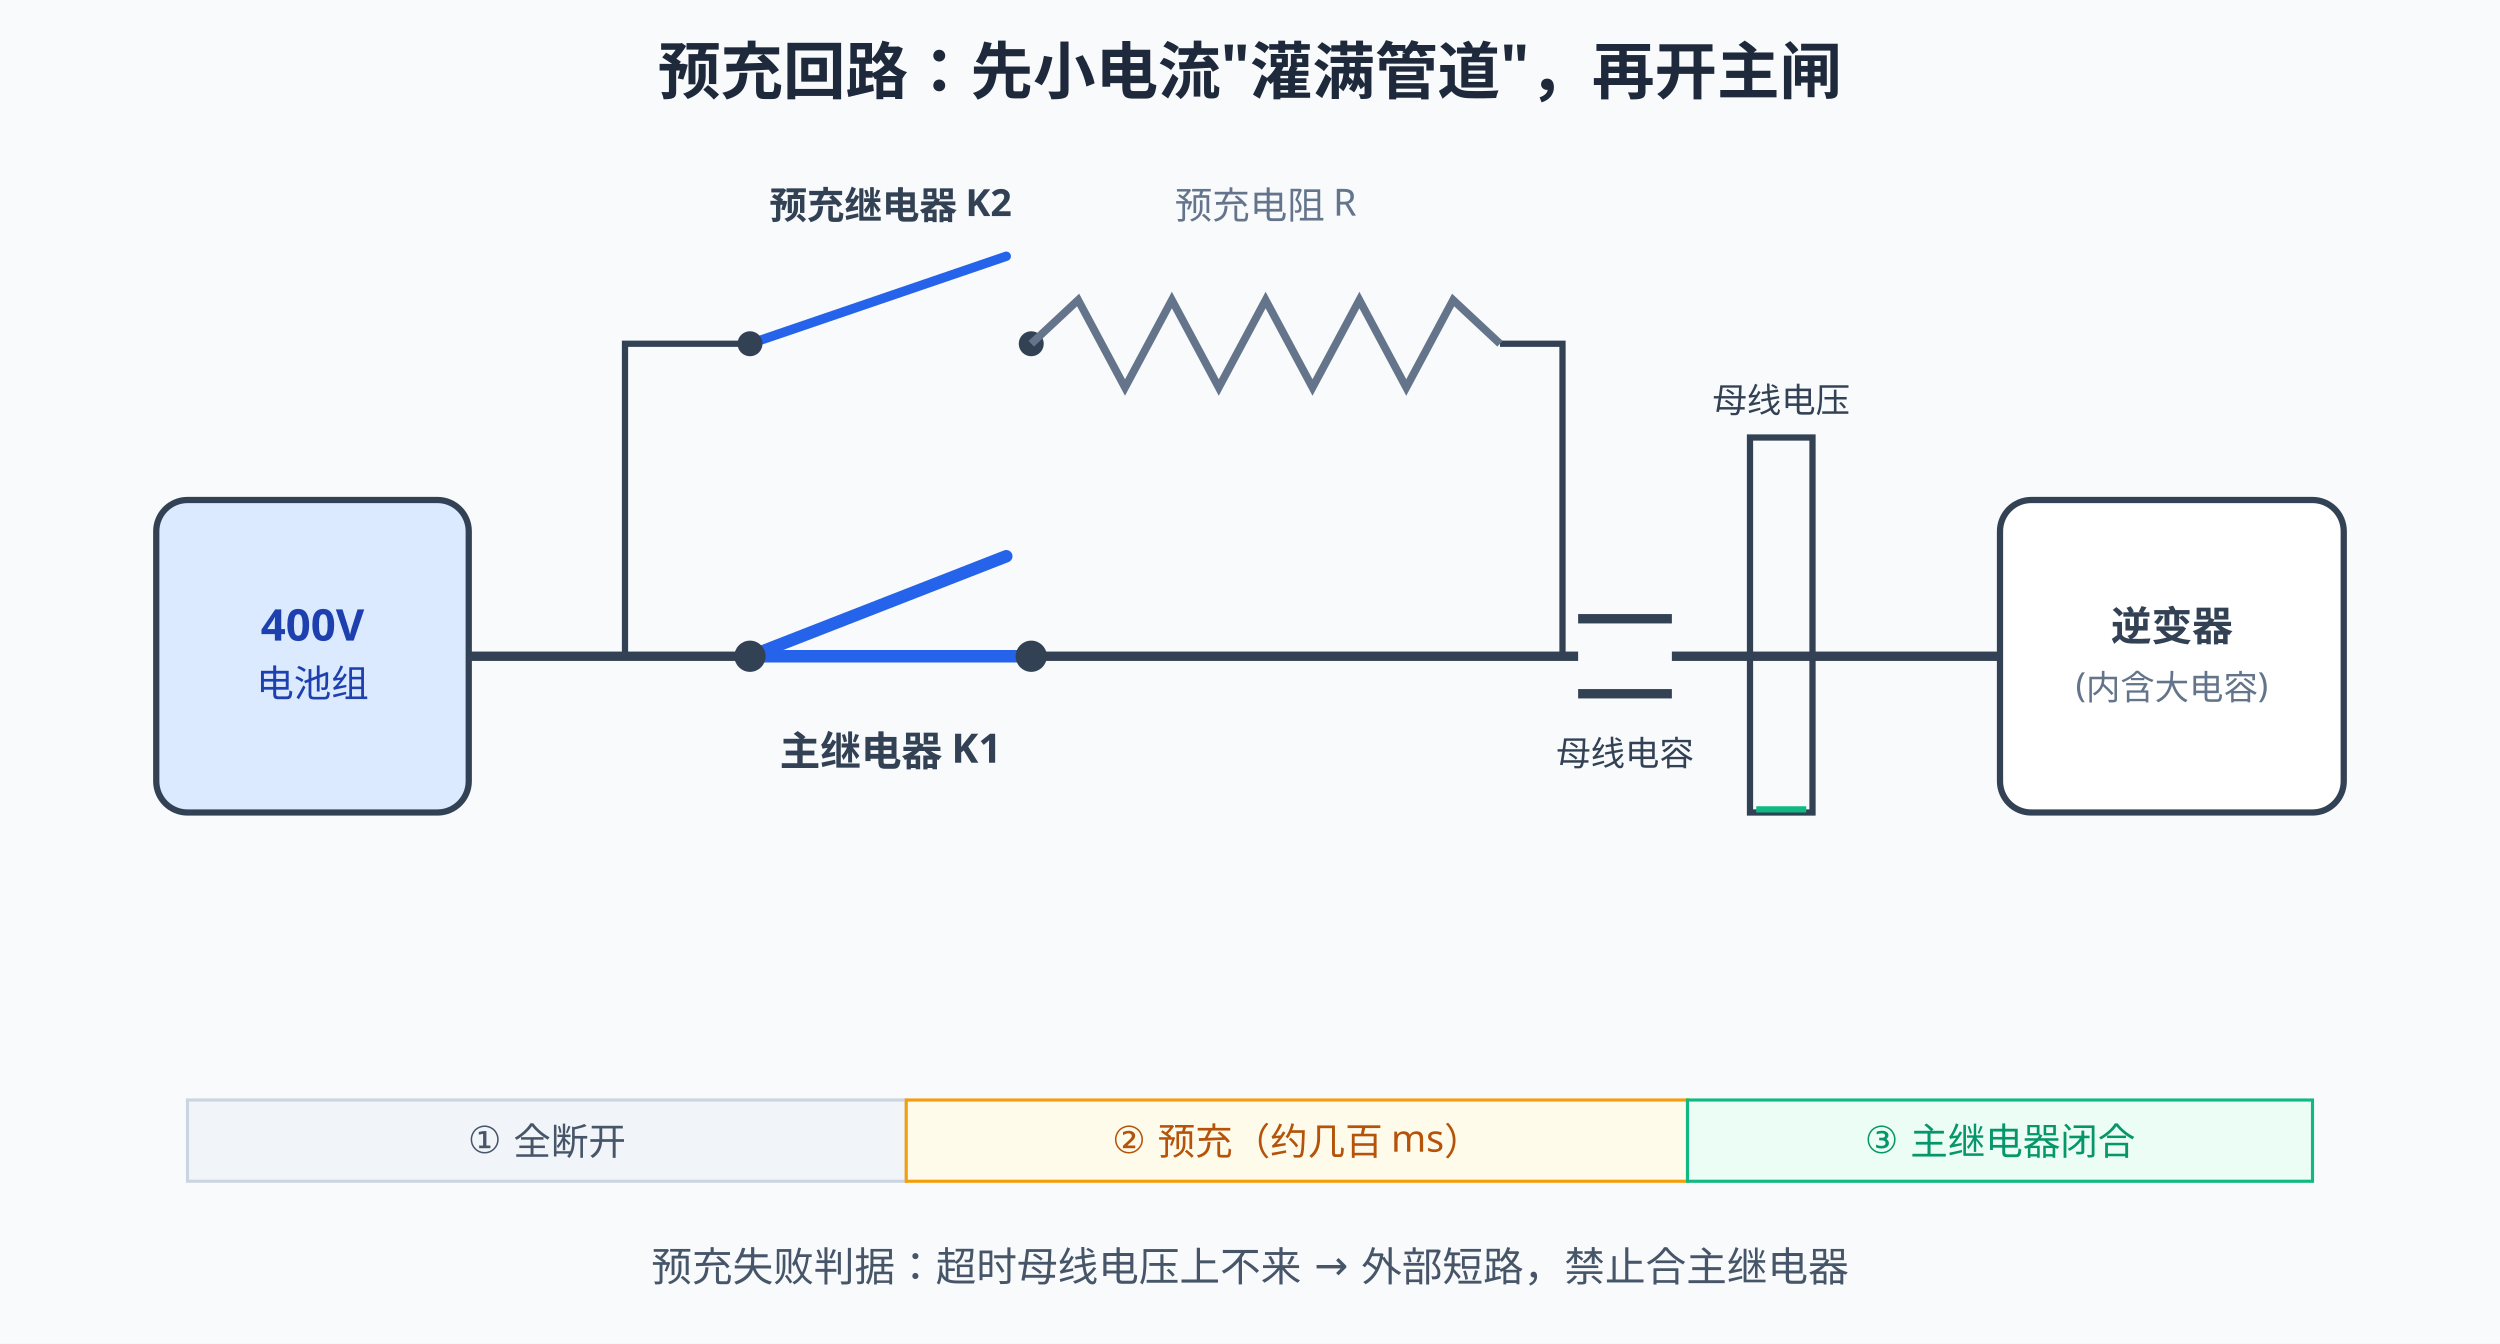
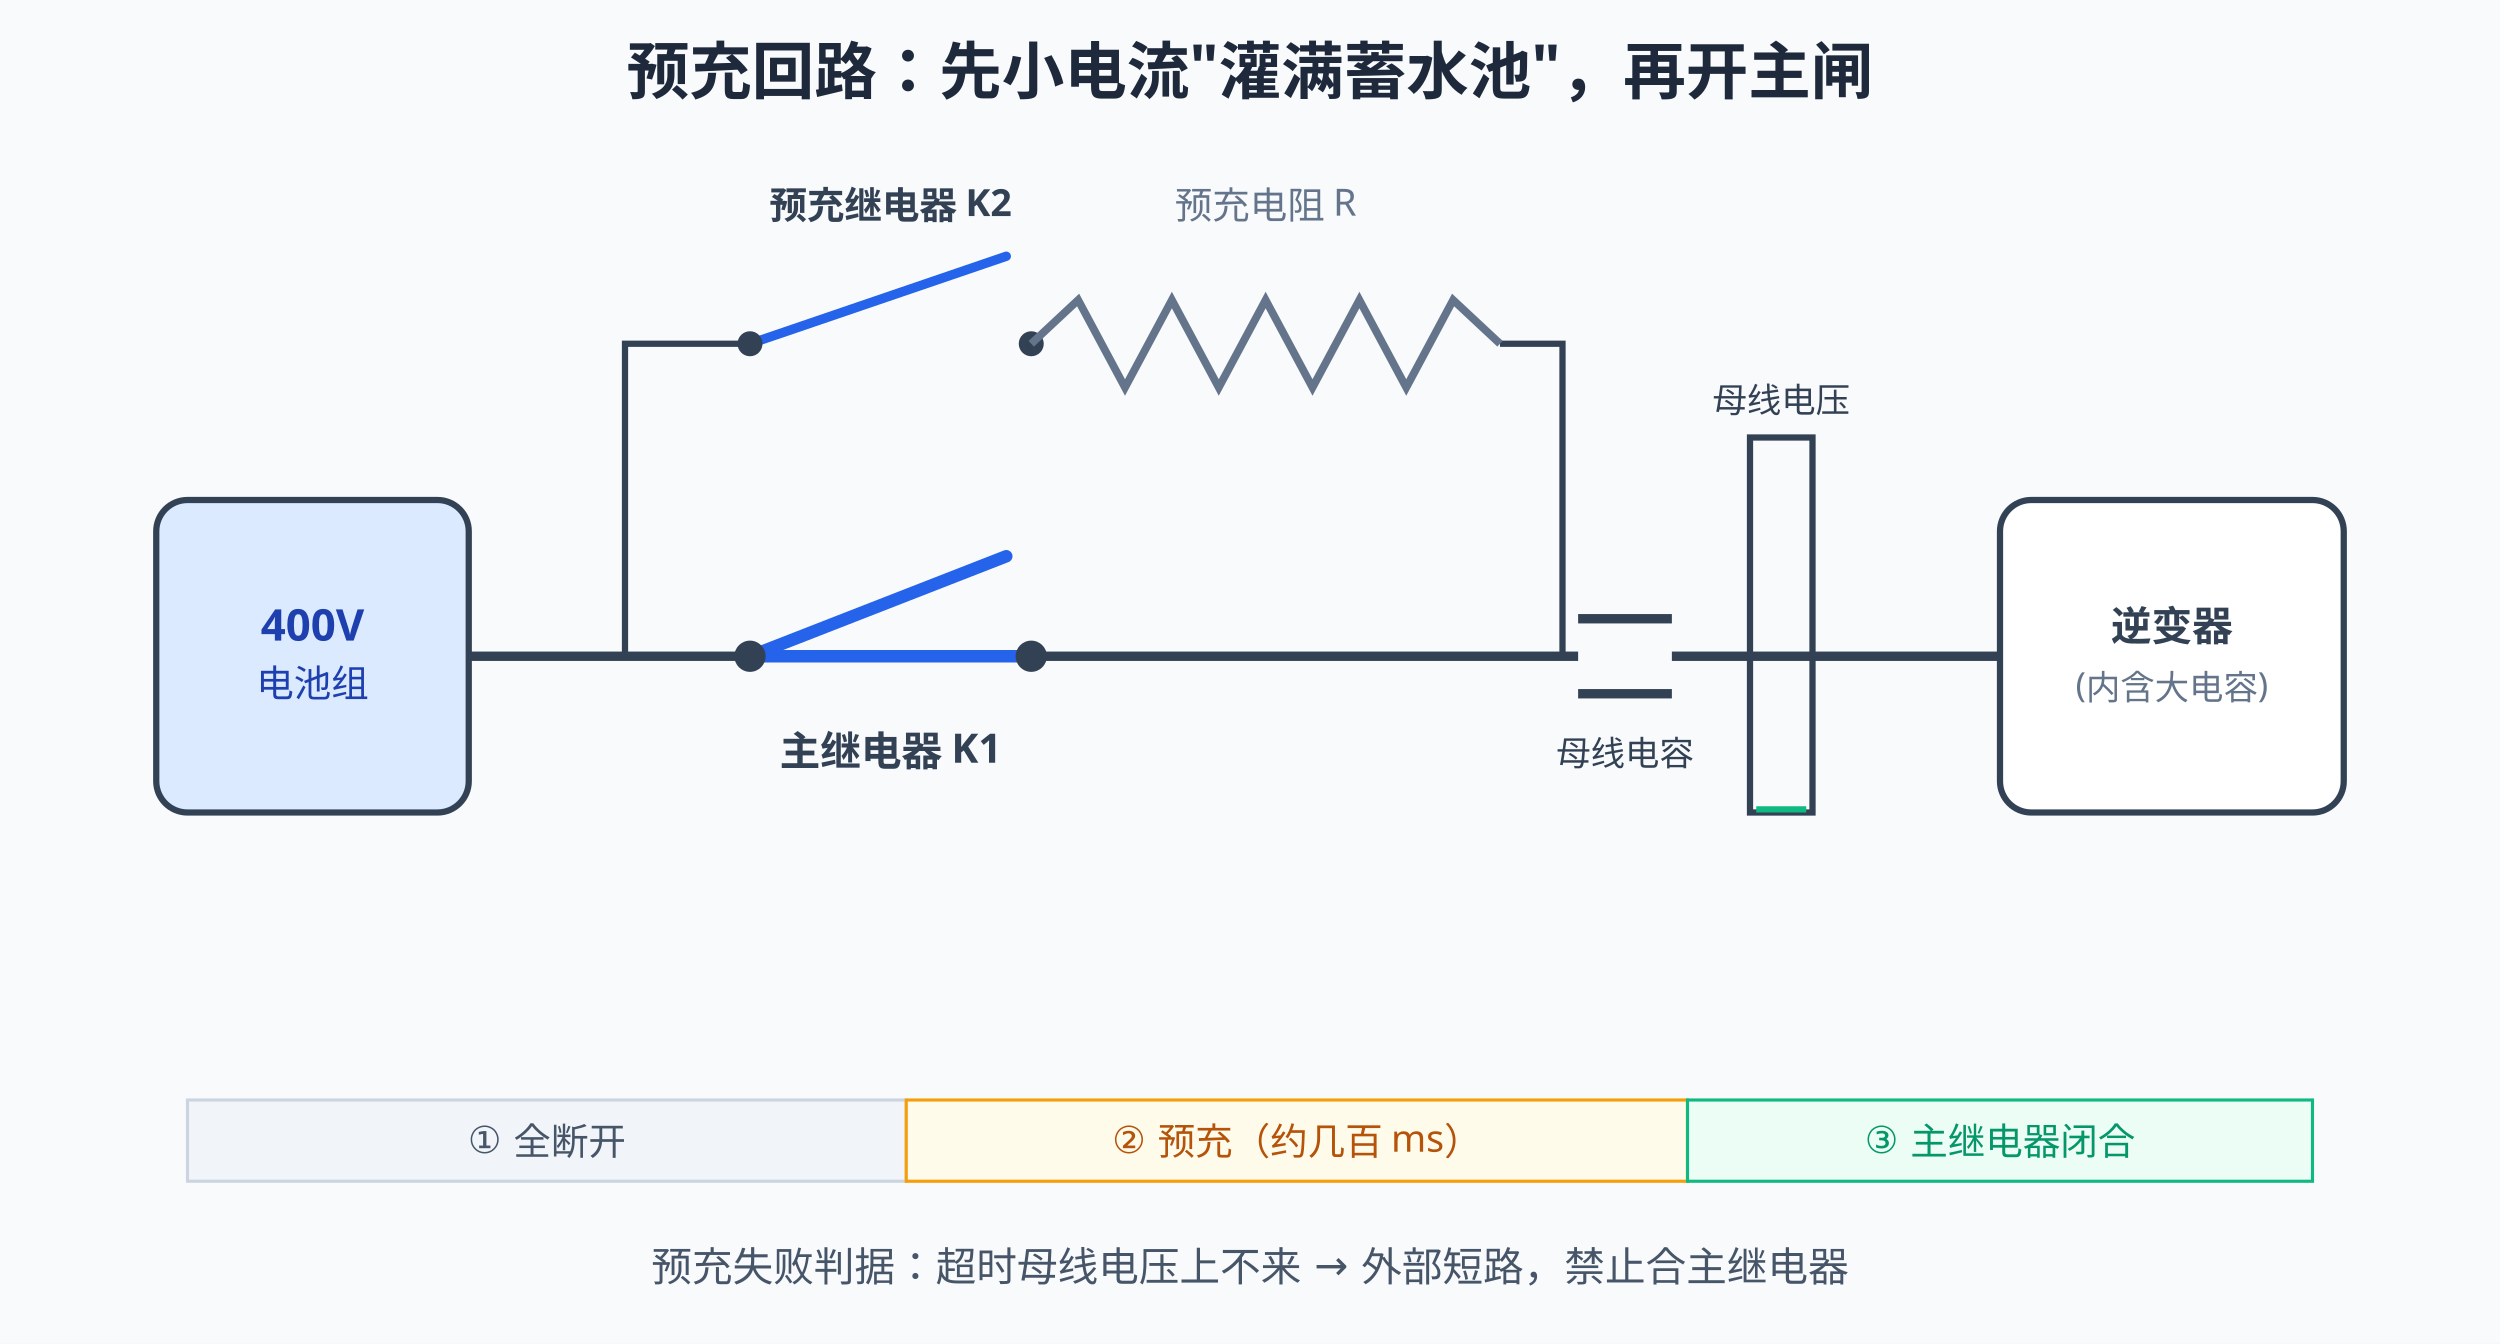
<svg xmlns="http://www.w3.org/2000/svg" width="800" height="430" viewBox="0 0 800 430">
  <rect width="800" height="430" fill="#f8fafc" />
  <style>
  text{font-family:"Segoe UI","Microsoft YaHei",sans-serif;}
  /* 深色模式：GitHub 深色主题下对调底色与文字色，只覆盖配色，不动几何与动画。
     stroke="#fff" 保持白色——那是彩色徽标上的勾选，不在覆盖范围内。 */
  @media (prefers-color-scheme: dark){
  rect[fill="#f8fafc"]{fill:#0f172a}
  rect[fill="#fff"]{fill:#1e293b}
  [fill="#f1f5f9"]{fill:#1e293b}
  [stroke="#f1f5f9"]{stroke:#1e293b}
  [fill="#e2e8f0"]{fill:#334155}
  [stroke="#e2e8f0"]{stroke:#334155}
  [fill="#cbd5e1"]{fill:#475569}
  [stroke="#cbd5e1"]{stroke:#475569}
  [fill="#64748b"]{fill:#94a3b8}
  [stroke="#64748b"]{stroke:#94a3b8}
  [fill="#475569"]{fill:#cbd5e1}
  [stroke="#475569"]{stroke:#cbd5e1}
  [fill="#334155"]{fill:#e2e8f0}
  [stroke="#334155"]{stroke:#e2e8f0}
  [fill="#1e293b"]{fill:#f1f5f9}
  [stroke="#1e293b"]{stroke:#f1f5f9}
  [fill="#dbeafe"]{fill:#1e3a8a}
  [stroke="#dbeafe"]{stroke:#1e3a8a}
  [fill="#eff6ff"]{fill:#172554}
  [stroke="#eff6ff"]{stroke:#172554}
  [fill="#bfdbfe"]{fill:#1e40af}
  [stroke="#bfdbfe"]{stroke:#1e40af}
  [fill="#1d4ed8"]{fill:#60a5fa}
  [stroke="#1d4ed8"]{stroke:#60a5fa}
  [fill="#1e40af"]{fill:#93c5fd}
  [stroke="#1e40af"]{stroke:#93c5fd}
  [fill="#2563eb"]{fill:#60a5fa}
  [stroke="#2563eb"]{stroke:#60a5fa}
  [fill="#3b82f6"]{fill:#60a5fa}
  [stroke="#3b82f6"]{stroke:#60a5fa}
  [fill="#ecfdf5"]{fill:#022c22}
  [stroke="#ecfdf5"]{stroke:#022c22}
  [fill="#a7f3d0"]{fill:#065f46}
  [stroke="#a7f3d0"]{stroke:#065f46}
  [fill="#86efac"]{fill:#166534}
  [stroke="#86efac"]{stroke:#166534}
  [fill="#065f46"]{fill:#6ee7b7}
  [stroke="#065f46"]{stroke:#6ee7b7}
  [fill="#059669"]{fill:#34d399}
  [stroke="#059669"]{stroke:#34d399}
  [fill="#fef2f2"]{fill:#450a0a}
  [stroke="#fef2f2"]{stroke:#450a0a}
  [fill="#fecaca"]{fill:#7f1d1d}
  [stroke="#fecaca"]{stroke:#7f1d1d}
  [fill="#fca5a5"]{fill:#b91c1c}
  [stroke="#fca5a5"]{stroke:#b91c1c}
  [fill="#991b1b"]{fill:#fca5a5}
  [stroke="#991b1b"]{stroke:#fca5a5}
  [fill="#dc2626"]{fill:#f87171}
  [stroke="#dc2626"]{stroke:#f87171}
  [fill="#fffbeb"]{fill:#451a03}
  [stroke="#fffbeb"]{stroke:#451a03}
  [fill="#fef3c7"]{fill:#78350f}
  [stroke="#fef3c7"]{stroke:#78350f}
  [fill="#92400e"]{fill:#fcd34d}
  [stroke="#92400e"]{stroke:#fcd34d}
  [fill="#b45309"]{fill:#fbbf24}
  [stroke="#b45309"]{stroke:#fbbf24}
  }
</style>
-   <text x="400" y="30" text-anchor="middle" font-size="20" font-weight="bold" fill="#1e293b">预充回路：先小电流"灌满管道"，再开主闸</text>
+   <text x="400" y="30" text-anchor="middle" font-size="20" font-weight="bold" fill="#1e293b">预充回路：先小电流"灌满蓄水池"，再开主闸</text>
  <rect x="50" y="160" width="100" height="100" rx="10" fill="#dbeafe" stroke="#334155" stroke-width="2" />
  <text x="100" y="205" text-anchor="middle" font-size="14" font-weight="bold" fill="#1e40af">400V</text>
  <text x="100" y="223" text-anchor="middle" font-size="12" fill="#1e40af">电池组</text>
  <line x1="150" y1="210" x2="240" y2="210" stroke="#334155" stroke-width="3" />
  <line x1="330" y1="210" x2="505" y2="210" stroke="#334155" stroke-width="3" />
  <line x1="535" y1="210" x2="640" y2="210" stroke="#334155" stroke-width="3" />
  <g>
    <animate attributeName="opacity" values="0;0;1;1" keyTimes="0;0.62;0.65;1" dur="10s" repeatCount="indefinite" />
    <line x1="240" y1="210" x2="330" y2="210" stroke="#2563eb" stroke-width="4" />
  </g>
  <g>
    <animate attributeName="opacity" values="1;1;0;0" keyTimes="0;0.62;0.65;1" dur="10s" repeatCount="indefinite" />
    <line x1="240" y1="210" x2="322" y2="178" stroke="#2563eb" stroke-width="4" stroke-linecap="round" />
  </g>
  <circle cx="240" cy="210" r="5" fill="#334155" />
  <circle cx="330" cy="210" r="5" fill="#334155" />
  <text x="285" y="245" text-anchor="middle" font-size="13" font-weight="bold" fill="#334155">主继电器 K1</text>
  <path d="M200,210 V110 H240" fill="none" stroke="#334155" stroke-width="2" />
  <path d="M480,110 H500 V210" fill="none" stroke="#334155" stroke-width="2" />
  <g opacity="0">
    <animate attributeName="opacity" values="0;0;1;1;0;0" keyTimes="0;0.30;0.32;0.62;0.65;1" dur="10s" repeatCount="indefinite" />
    <line x1="240" y1="110" x2="330" y2="110" stroke="#2563eb" stroke-width="3" />
  </g>
  <g>
    <animate attributeName="opacity" values="1;1;0;0;1;1" keyTimes="0;0.30;0.32;0.62;0.65;1" dur="10s" repeatCount="indefinite" />
    <line x1="240" y1="110" x2="322" y2="82" stroke="#2563eb" stroke-width="3" stroke-linecap="round" />
  </g>
  <circle cx="240" cy="110" r="4" fill="#334155" />
  <circle cx="330" cy="110" r="4" fill="#334155" />
  <text x="285" y="70" text-anchor="middle" font-size="12" font-weight="bold" fill="#334155">预充继电器 K2</text>
  <polyline points="330,110 345,96 360,124 375,96 390,124 405,96 420,124 435,96 450,124 465,96 480,110" fill="none" stroke="#64748b" stroke-width="2.5">
    <animate attributeName="stroke" values="#94a3b8;#fbbf24;#fbbf24;#94a3b8" keyTimes="0;0.32;0.60;1" dur="10s" repeatCount="indefinite" />
  </polyline>
  <text x="405" y="70" text-anchor="middle" font-size="12" fill="#64748b">预充电阻 R</text>
  <line x1="505" y1="198" x2="535" y2="198" stroke="#334155" stroke-width="3" />
  <line x1="505" y1="222" x2="535" y2="222" stroke="#334155" stroke-width="3" />
  <text x="520" y="245" text-anchor="middle" font-size="11" fill="#334155">母线电容</text>
  <rect x="640" y="160" width="110" height="100" rx="10" fill="#fff" stroke="#334155" stroke-width="2" />
  <text x="695" y="205" text-anchor="middle" font-size="13" font-weight="bold" fill="#334155">逆变器</text>
  <text x="695" y="223" text-anchor="middle" font-size="11" fill="#64748b">(内含大电容)</text>
  <rect x="560" y="140" width="20" height="120" fill="none" stroke="#334155" stroke-width="2" />
  <rect x="562" y="258" width="16" height="2" fill="#10b981">
    <animate attributeName="height" values="2;2;114;114" keyTimes="0;0.32;0.62;1" dur="10s" repeatCount="indefinite" />
    <animate attributeName="y" values="258;258;146;146" keyTimes="0;0.32;0.62;1" dur="10s" repeatCount="indefinite" />
  </rect>
  <text x="570" y="132" text-anchor="middle" font-size="11" fill="#334155">母线电压</text>
  <g opacity="0">
    <animate attributeName="opacity" values="0;0;1;1;0;0" keyTimes="0;0.32;0.34;0.60;0.62;1" dur="10s" repeatCount="indefinite" />
    <circle r="5" fill="#f59e0b">
      <animateMotion dur="2.4s" begin="0s" repeatCount="indefinite" path="M160,210 H200 V110 H490 V210 H505" />
    </circle>
    <circle r="5" fill="#f59e0b">
      <animateMotion dur="2.4s" begin="0.8s" repeatCount="indefinite" path="M160,210 H200 V110 H490 V210 H505" />
    </circle>
    <circle r="5" fill="#f59e0b">
      <animateMotion dur="2.4s" begin="1.6s" repeatCount="indefinite" path="M160,210 H200 V110 H490 V210 H505" />
    </circle>
  </g>
  <g opacity="0">
    <animate attributeName="opacity" values="0;0;1;1" keyTimes="0;0.65;0.67;1" dur="10s" repeatCount="indefinite" />
    <circle r="7" fill="#10b981">
      <animateMotion dur="1.2s" begin="0s" repeatCount="indefinite" path="M160,210 H640" />
    </circle>
    <circle r="7" fill="#10b981">
      <animateMotion dur="1.2s" begin="0.4s" repeatCount="indefinite" path="M160,210 H640" />
    </circle>
    <circle r="7" fill="#10b981">
      <animateMotion dur="1.2s" begin="0.8s" repeatCount="indefinite" path="M160,210 H640" />
    </circle>
  </g>
  <g opacity="0">
    <animate attributeName="opacity" values="1;1;0;0" keyTimes="0;0.28;0.30;1" dur="10s" repeatCount="indefinite" />
    <text x="400" y="320" text-anchor="middle" font-size="14" fill="#334155">上电前：继电器全断开，母线电容电压 = 0（直接合闸 = 短路冲击！）</text>
  </g>
  <g opacity="0">
    <animate attributeName="opacity" values="0;0;1;1;0;0" keyTimes="0;0.32;0.34;0.60;0.62;1" dur="10s" repeatCount="indefinite" />
    <text x="400" y="320" text-anchor="middle" font-size="14" fill="#b45309">第 1 步：合 K2，电流经电阻被"限流"，母线电压平缓爬升</text>
  </g>
  <g opacity="0">
    <animate attributeName="opacity" values="0;0;1;1" keyTimes="0;0.65;0.68;1" dur="10s" repeatCount="indefinite" />
    <text x="400" y="320" text-anchor="middle" font-size="14" fill="#059669">第 2 步：母线≈电池电压 → 合主继电器 K1、断 K2，无冲击全功率输出</text>
  </g>
  <g font-size="12" text-anchor="middle">
    <rect x="60" y="352" width="230" height="26" fill="#f1f5f9" stroke="#cbd5e1" />
    <text x="175" y="369" fill="#475569">① 全断开</text>
    <rect x="290" y="352" width="250" height="26" fill="#fffbeb" stroke="#f59e0b" />
    <text x="415" y="369" fill="#b45309">② 预充（约几百 ms）</text>
    <rect x="540" y="352" width="200" height="26" fill="#ecfdf5" stroke="#10b981" />
    <text x="640" y="369" fill="#059669">③ 主继电器闭合</text>
  </g>
  <text x="400" y="410" text-anchor="middle" font-size="13" fill="#475569">预充失败判据：超时母线电压上不来 → 外部短路，禁止合主继电器</text>
</svg>
